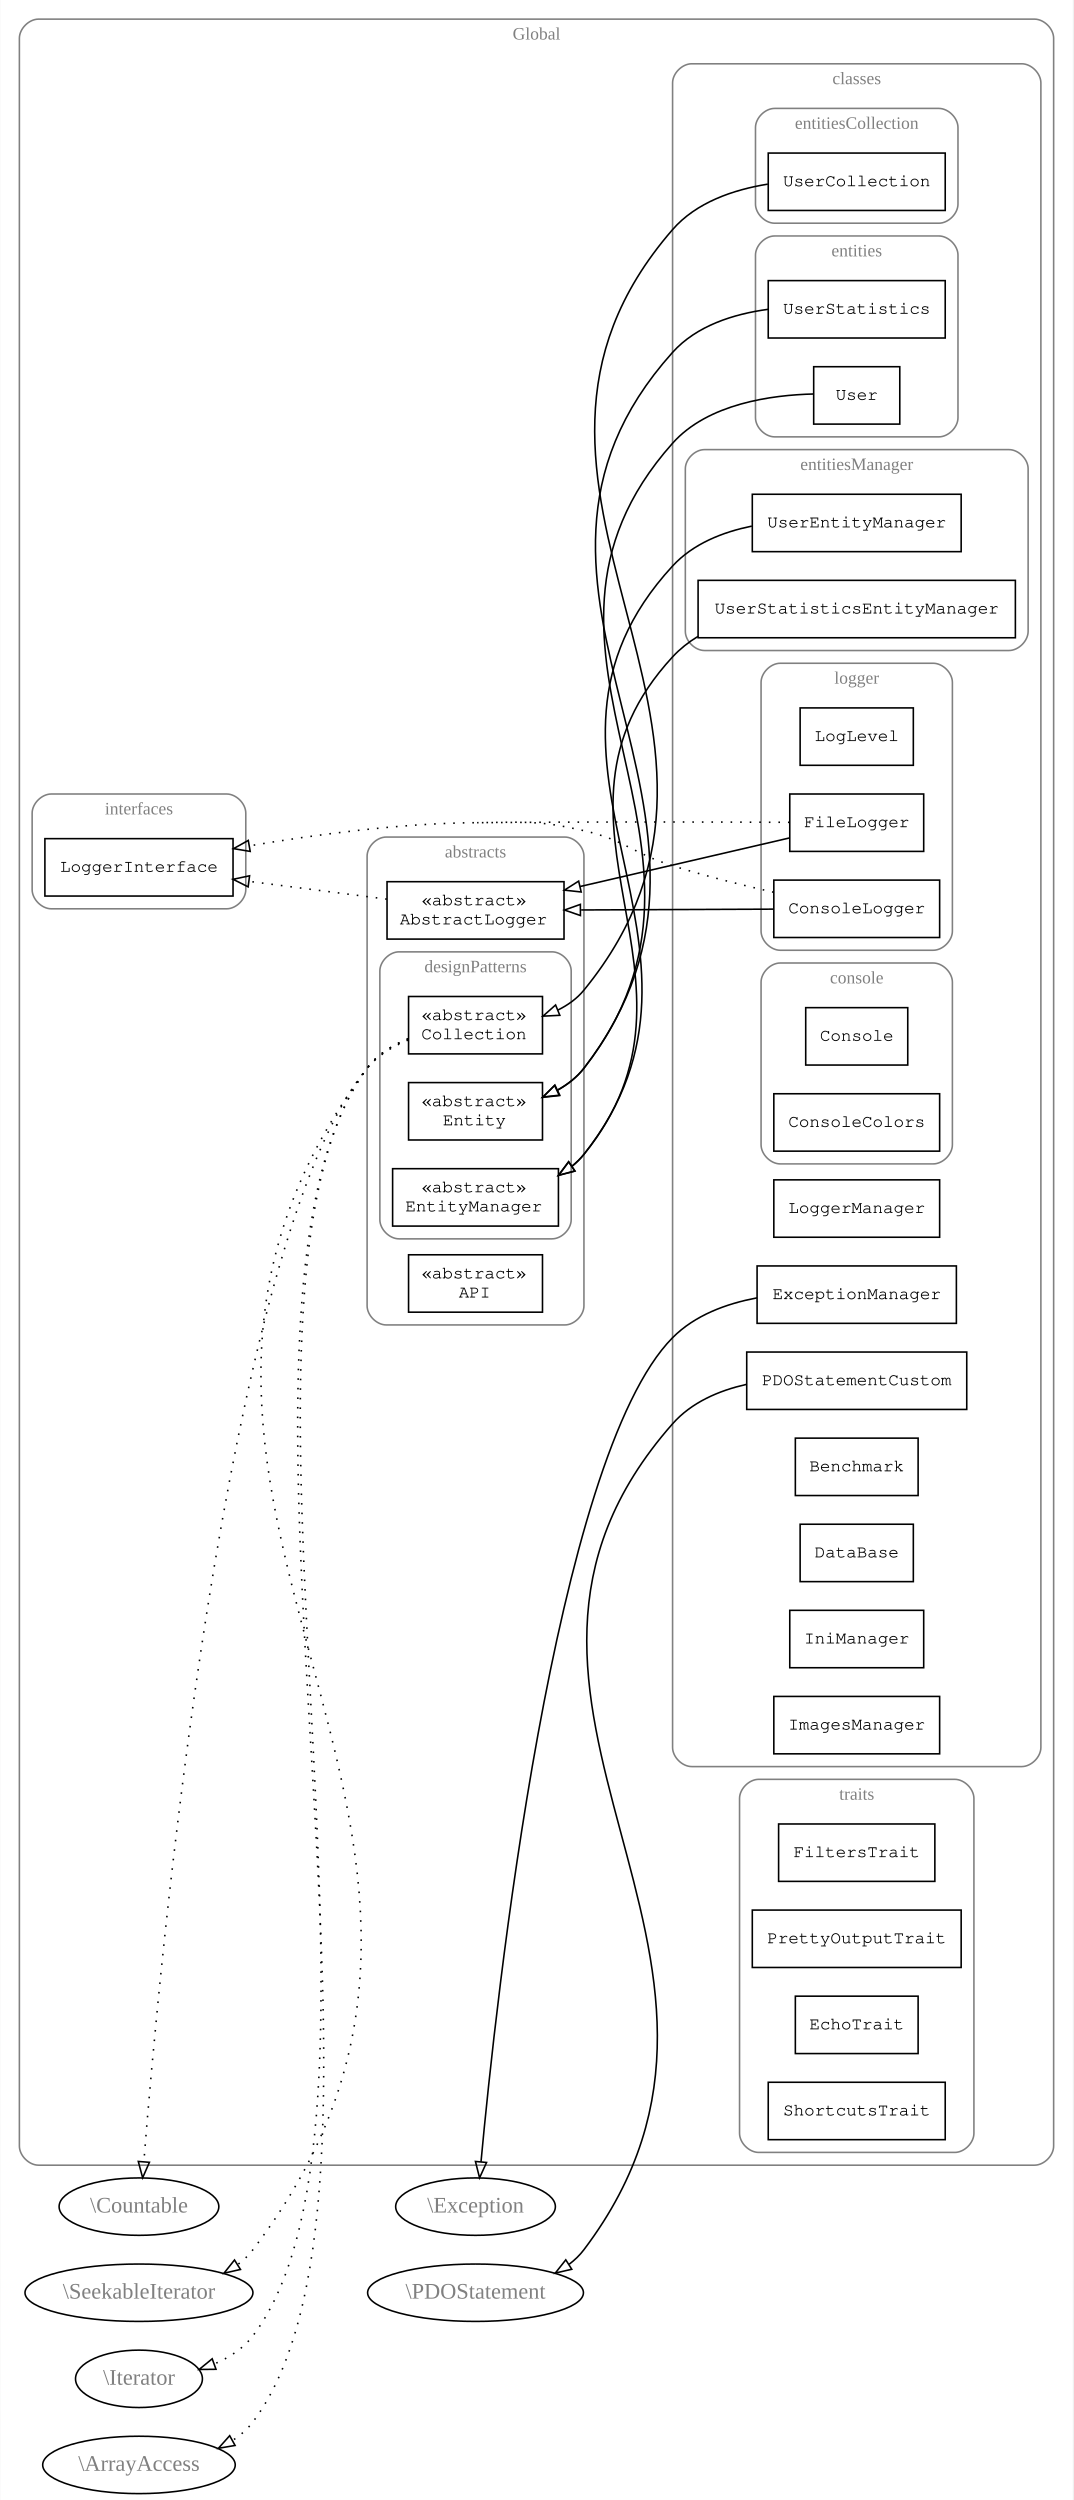
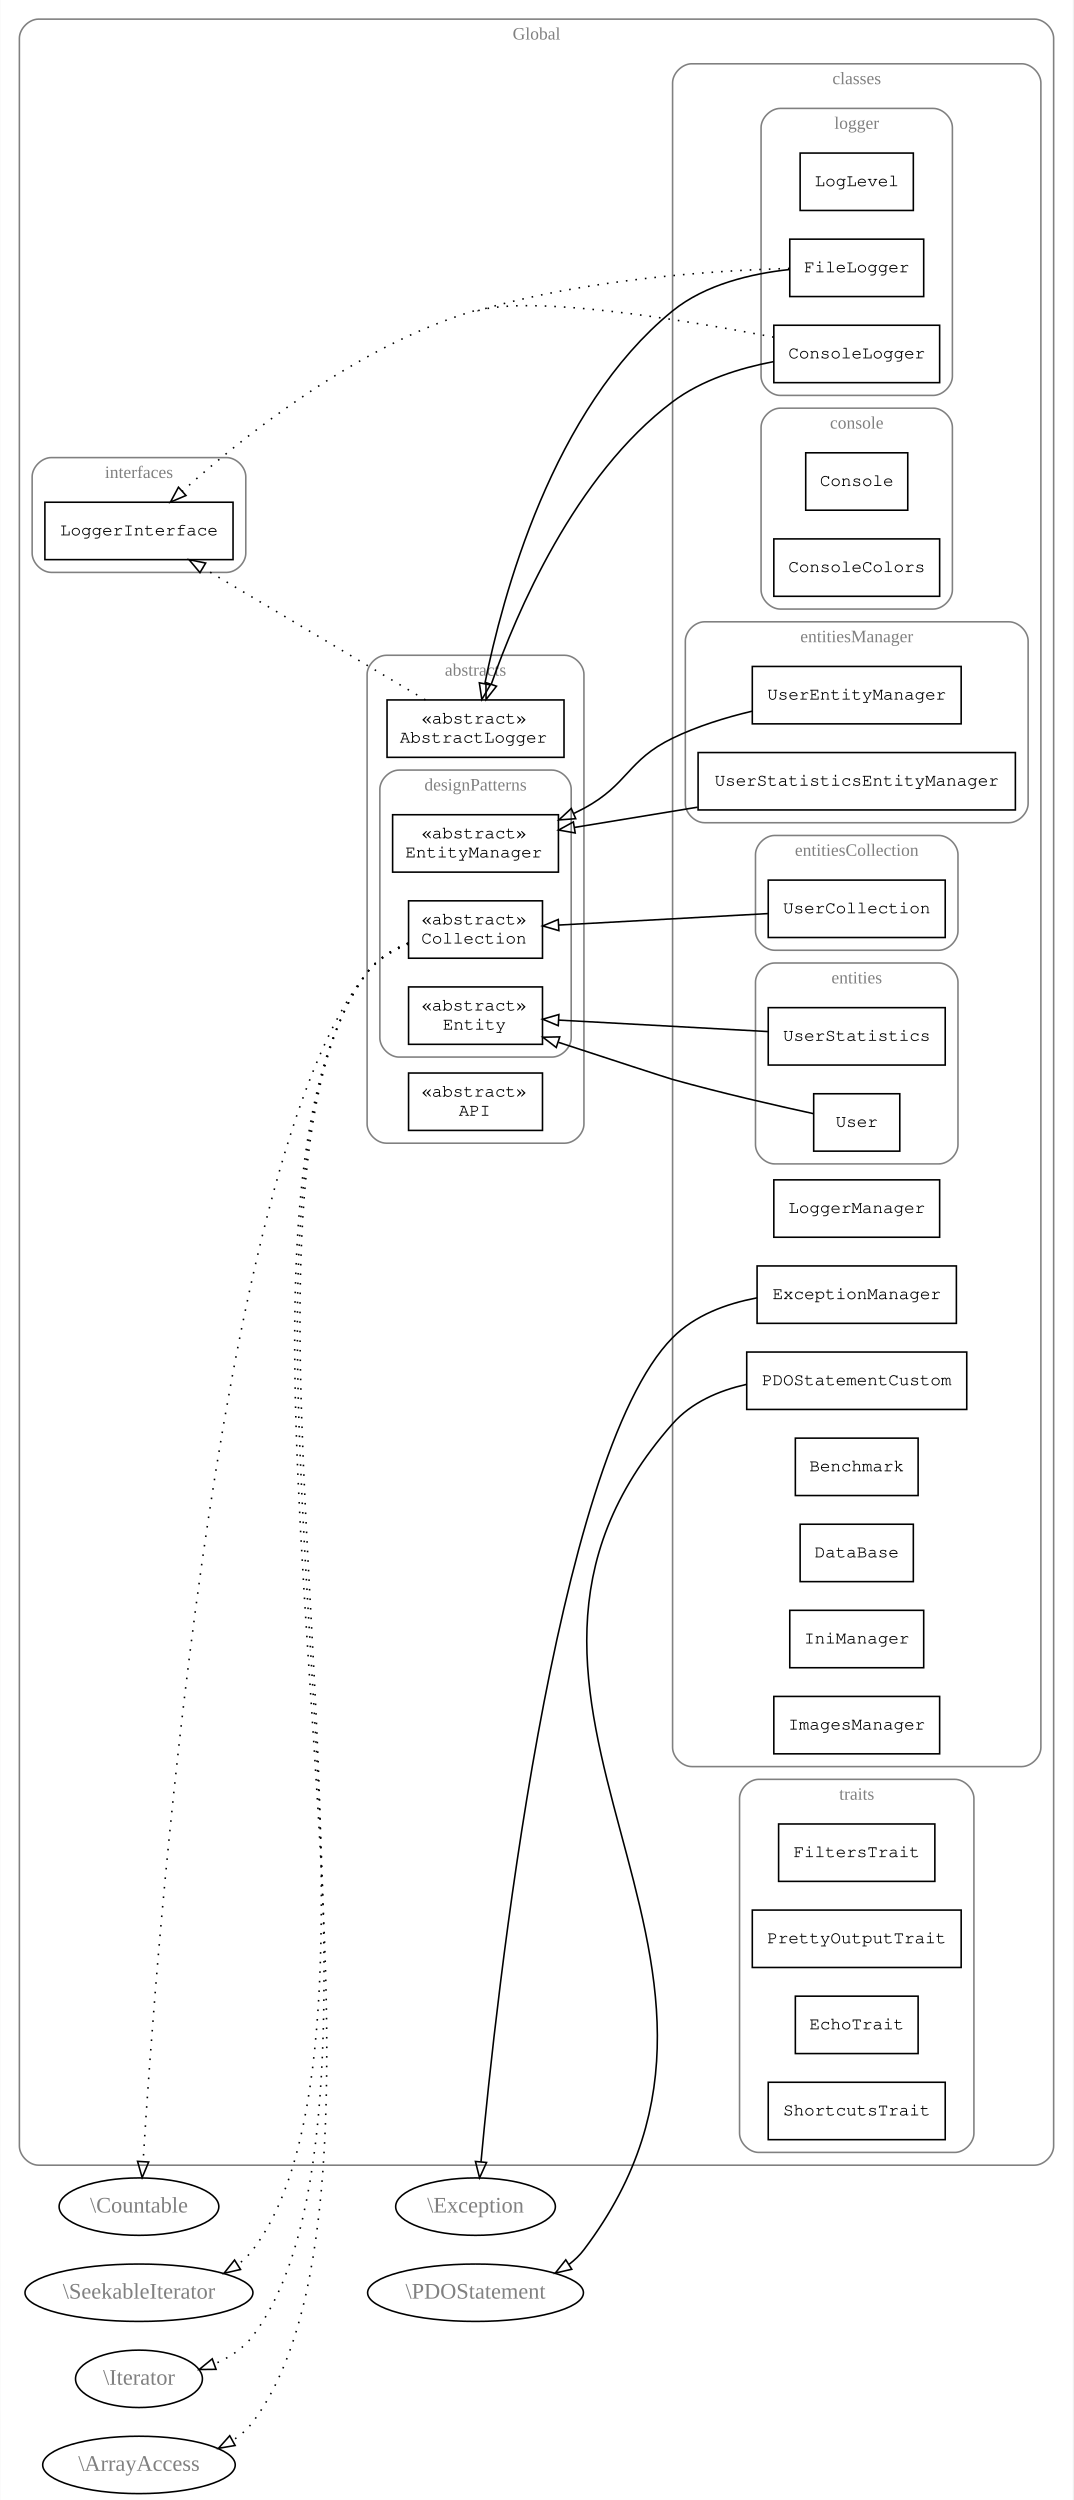
<svg xmlns="http://www.w3.org/2000/svg" width="673pt" height="1568pt" viewBox="0.00 0.00 672.68 1568.00">
  <g id="graph0" class="graph" transform="scale(1 1) rotate(0) translate(4 1564)">
    <polygon fill="white" stroke="none" points="-4,4 -4,-1564 668.682,-1564 668.682,4 -4,4" />
    <g id="clust1" class="cluster">
      <path fill="none" stroke="gray" d="M20,-206C20,-206 644.682,-206 644.682,-206 650.682,-206 656.682,-212 656.682,-218 656.682,-218 656.682,-1540 656.682,-1540 656.682,-1546 650.682,-1552 644.682,-1552 644.682,-1552 20,-1552 20,-1552 14,-1552 8,-1546 8,-1540 8,-1540 8,-218 8,-218 8,-212 14,-206 20,-206" />
      <text text-anchor="middle" x="332.341" y="-1539.2" font-family="Times New Roman,serif" font-size="11.00" fill="gray">Global</text>
    </g>
-     <g id="clust9" class="cluster">
-       <path fill="none" stroke="gray" d="M238.088,-733C238.088,-733 350.088,-733 350.088,-733 356.088,-733 362.088,-739 362.088,-745 362.088,-745 362.088,-1027 362.088,-1027 362.088,-1033 356.088,-1039 350.088,-1039 350.088,-1039 238.088,-1039 238.088,-1039 232.088,-1039 226.088,-1033 226.088,-1027 226.088,-1027 226.088,-745 226.088,-745 226.088,-739 232.088,-733 238.088,-733" />
-       <text text-anchor="middle" x="294.088" y="-1026.2" font-family="Times New Roman,serif" font-size="11.00" fill="gray">abstracts</text>
-     </g>
-     <g id="clust10" class="cluster">
-       <path fill="none" stroke="gray" d="M246.088,-787C246.088,-787 342.088,-787 342.088,-787 348.088,-787 354.088,-793 354.088,-799 354.088,-799 354.088,-955 354.088,-955 354.088,-961 348.088,-967 342.088,-967 342.088,-967 246.088,-967 246.088,-967 240.088,-967 234.088,-961 234.088,-955 234.088,-955 234.088,-799 234.088,-799 234.088,-793 240.088,-787 246.088,-787" />
-       <text text-anchor="middle" x="294.088" y="-954.2" font-family="Times New Roman,serif" font-size="11.00" fill="gray">designPatterns</text>
-     </g>
-     <g id="clust11" class="cluster">
-       <path fill="none" stroke="gray" d="M28,-994C28,-994 138,-994 138,-994 144,-994 150,-1000 150,-1006 150,-1006 150,-1054 150,-1054 150,-1060 144,-1066 138,-1066 138,-1066 28,-1066 28,-1066 22,-1066 16,-1060 16,-1054 16,-1054 16,-1006 16,-1006 16,-1000 22,-994 28,-994" />
-       <text text-anchor="middle" x="83" y="-1053.2" font-family="Times New Roman,serif" font-size="11.00" fill="gray">interfaces</text>
-     </g>
    <g id="clust2" class="cluster">
      <path fill="none" stroke="gray" d="M429.682,-456C429.682,-456 636.682,-456 636.682,-456 642.682,-456 648.682,-462 648.682,-468 648.682,-468 648.682,-1512 648.682,-1512 648.682,-1518 642.682,-1524 636.682,-1524 636.682,-1524 429.682,-1524 429.682,-1524 423.682,-1524 417.682,-1518 417.682,-1512 417.682,-1512 417.682,-468 417.682,-468 417.682,-462 423.682,-456 429.682,-456" />
      <text text-anchor="middle" x="533.182" y="-1511.2" font-family="Times New Roman,serif" font-size="11.00" fill="gray">classes</text>
    </g>
+     <g id="clust4" class="cluster">
+       <path fill="none" stroke="gray" d="M485.182,-1316C485.182,-1316 581.182,-1316 581.182,-1316 587.182,-1316 593.182,-1322 593.182,-1328 593.182,-1328 593.182,-1484 593.182,-1484 593.182,-1490 587.182,-1496 581.182,-1496 581.182,-1496 485.182,-1496 485.182,-1496 479.182,-1496 473.182,-1490 473.182,-1484 473.182,-1484 473.182,-1328 473.182,-1328 473.182,-1322 479.182,-1316 485.182,-1316" />
+       <text text-anchor="middle" x="533.182" y="-1483.2" font-family="Times New Roman,serif" font-size="11.00" fill="gray">logger</text>
+     </g>
+     <g id="clust5" class="cluster">
+       <path fill="none" stroke="gray" d="M485.182,-1182C485.182,-1182 581.182,-1182 581.182,-1182 587.182,-1182 593.182,-1188 593.182,-1194 593.182,-1194 593.182,-1296 593.182,-1296 593.182,-1302 587.182,-1308 581.182,-1308 581.182,-1308 485.182,-1308 485.182,-1308 479.182,-1308 473.182,-1302 473.182,-1296 473.182,-1296 473.182,-1194 473.182,-1194 473.182,-1188 479.182,-1182 485.182,-1182" />
+       <text text-anchor="middle" x="533.182" y="-1295.2" font-family="Times New Roman,serif" font-size="11.00" fill="gray">console</text>
+     </g>
+     <g id="clust3" class="cluster">
+       <path fill="none" stroke="gray" d="M437.682,-1048C437.682,-1048 628.682,-1048 628.682,-1048 634.682,-1048 640.682,-1054 640.682,-1060 640.682,-1060 640.682,-1162 640.682,-1162 640.682,-1168 634.682,-1174 628.682,-1174 628.682,-1174 437.682,-1174 437.682,-1174 431.682,-1174 425.682,-1168 425.682,-1162 425.682,-1162 425.682,-1060 425.682,-1060 425.682,-1054 431.682,-1048 437.682,-1048" />
+       <text text-anchor="middle" x="533.182" y="-1161.2" font-family="Times New Roman,serif" font-size="11.00" fill="gray">entitiesManager</text>
+     </g>
    <g id="clust7" class="cluster">
-       <path fill="none" stroke="gray" d="M481.682,-1424C481.682,-1424 584.682,-1424 584.682,-1424 590.682,-1424 596.682,-1430 596.682,-1436 596.682,-1436 596.682,-1484 596.682,-1484 596.682,-1490 590.682,-1496 584.682,-1496 584.682,-1496 481.682,-1496 481.682,-1496 475.682,-1496 469.682,-1490 469.682,-1484 469.682,-1484 469.682,-1436 469.682,-1436 469.682,-1430 475.682,-1424 481.682,-1424" />
-       <text text-anchor="middle" x="533.182" y="-1483.2" font-family="Times New Roman,serif" font-size="11.00" fill="gray">entitiesCollection</text>
+       <path fill="none" stroke="gray" d="M481.682,-968C481.682,-968 584.682,-968 584.682,-968 590.682,-968 596.682,-974 596.682,-980 596.682,-980 596.682,-1028 596.682,-1028 596.682,-1034 590.682,-1040 584.682,-1040 584.682,-1040 481.682,-1040 481.682,-1040 475.682,-1040 469.682,-1034 469.682,-1028 469.682,-1028 469.682,-980 469.682,-980 469.682,-974 475.682,-968 481.682,-968" />
+       <text text-anchor="middle" x="533.182" y="-1027.2" font-family="Times New Roman,serif" font-size="11.00" fill="gray">entitiesCollection</text>
    </g>
    <g id="clust6" class="cluster">
-       <path fill="none" stroke="gray" d="M481.682,-1290C481.682,-1290 584.682,-1290 584.682,-1290 590.682,-1290 596.682,-1296 596.682,-1302 596.682,-1302 596.682,-1404 596.682,-1404 596.682,-1410 590.682,-1416 584.682,-1416 584.682,-1416 481.682,-1416 481.682,-1416 475.682,-1416 469.682,-1410 469.682,-1404 469.682,-1404 469.682,-1302 469.682,-1302 469.682,-1296 475.682,-1290 481.682,-1290" />
-       <text text-anchor="middle" x="533.182" y="-1403.2" font-family="Times New Roman,serif" font-size="11.00" fill="gray">entities</text>
-     </g>
-     <g id="clust3" class="cluster">
-       <path fill="none" stroke="gray" d="M437.682,-1156C437.682,-1156 628.682,-1156 628.682,-1156 634.682,-1156 640.682,-1162 640.682,-1168 640.682,-1168 640.682,-1270 640.682,-1270 640.682,-1276 634.682,-1282 628.682,-1282 628.682,-1282 437.682,-1282 437.682,-1282 431.682,-1282 425.682,-1276 425.682,-1270 425.682,-1270 425.682,-1168 425.682,-1168 425.682,-1162 431.682,-1156 437.682,-1156" />
-       <text text-anchor="middle" x="533.182" y="-1269.2" font-family="Times New Roman,serif" font-size="11.00" fill="gray">entitiesManager</text>
-     </g>
-     <g id="clust4" class="cluster">
-       <path fill="none" stroke="gray" d="M485.182,-968C485.182,-968 581.182,-968 581.182,-968 587.182,-968 593.182,-974 593.182,-980 593.182,-980 593.182,-1136 593.182,-1136 593.182,-1142 587.182,-1148 581.182,-1148 581.182,-1148 485.182,-1148 485.182,-1148 479.182,-1148 473.182,-1142 473.182,-1136 473.182,-1136 473.182,-980 473.182,-980 473.182,-974 479.182,-968 485.182,-968" />
-       <text text-anchor="middle" x="533.182" y="-1135.2" font-family="Times New Roman,serif" font-size="11.00" fill="gray">logger</text>
-     </g>
-     <g id="clust5" class="cluster">
-       <path fill="none" stroke="gray" d="M485.182,-834C485.182,-834 581.182,-834 581.182,-834 587.182,-834 593.182,-840 593.182,-846 593.182,-846 593.182,-948 593.182,-948 593.182,-954 587.182,-960 581.182,-960 581.182,-960 485.182,-960 485.182,-960 479.182,-960 473.182,-954 473.182,-948 473.182,-948 473.182,-846 473.182,-846 473.182,-840 479.182,-834 485.182,-834" />
-       <text text-anchor="middle" x="533.182" y="-947.2" font-family="Times New Roman,serif" font-size="11.00" fill="gray">console</text>
+       <path fill="none" stroke="gray" d="M481.682,-834C481.682,-834 584.682,-834 584.682,-834 590.682,-834 596.682,-840 596.682,-846 596.682,-846 596.682,-948 596.682,-948 596.682,-954 590.682,-960 584.682,-960 584.682,-960 481.682,-960 481.682,-960 475.682,-960 469.682,-954 469.682,-948 469.682,-948 469.682,-846 469.682,-846 469.682,-840 475.682,-834 481.682,-834" />
+       <text text-anchor="middle" x="533.182" y="-947.2" font-family="Times New Roman,serif" font-size="11.00" fill="gray">entities</text>
    </g>
    <g id="clust8" class="cluster">
      <path fill="none" stroke="gray" d="M471.682,-214C471.682,-214 594.682,-214 594.682,-214 600.682,-214 606.682,-220 606.682,-226 606.682,-226 606.682,-436 606.682,-436 606.682,-442 600.682,-448 594.682,-448 594.682,-448 471.682,-448 471.682,-448 465.682,-448 459.682,-442 459.682,-436 459.682,-436 459.682,-226 459.682,-226 459.682,-220 465.682,-214 471.682,-214" />
      <text text-anchor="middle" x="533.182" y="-435.2" font-family="Times New Roman,serif" font-size="11.00" fill="gray">traits</text>
    </g>
+     <g id="clust11" class="cluster">
+       <path fill="none" stroke="gray" d="M28,-1205C28,-1205 138,-1205 138,-1205 144,-1205 150,-1211 150,-1217 150,-1217 150,-1265 150,-1265 150,-1271 144,-1277 138,-1277 138,-1277 28,-1277 28,-1277 22,-1277 16,-1271 16,-1265 16,-1265 16,-1217 16,-1217 16,-1211 22,-1205 28,-1205" />
+       <text text-anchor="middle" x="83" y="-1264.2" font-family="Times New Roman,serif" font-size="11.00" fill="gray">interfaces</text>
+     </g>
+     <g id="clust9" class="cluster">
+       <path fill="none" stroke="gray" d="M238.088,-847C238.088,-847 350.088,-847 350.088,-847 356.088,-847 362.088,-853 362.088,-859 362.088,-859 362.088,-1141 362.088,-1141 362.088,-1147 356.088,-1153 350.088,-1153 350.088,-1153 238.088,-1153 238.088,-1153 232.088,-1153 226.088,-1147 226.088,-1141 226.088,-1141 226.088,-859 226.088,-859 226.088,-853 232.088,-847 238.088,-847" />
+       <text text-anchor="middle" x="294.088" y="-1140.2" font-family="Times New Roman,serif" font-size="11.00" fill="gray">abstracts</text>
+     </g>
+     <g id="clust10" class="cluster">
+       <path fill="none" stroke="gray" d="M246.088,-901C246.088,-901 342.088,-901 342.088,-901 348.088,-901 354.088,-907 354.088,-913 354.088,-913 354.088,-1069 354.088,-1069 354.088,-1075 348.088,-1081 342.088,-1081 342.088,-1081 246.088,-1081 246.088,-1081 240.088,-1081 234.088,-1075 234.088,-1069 234.088,-1069 234.088,-913 234.088,-913 234.088,-907 240.088,-901 246.088,-901" />
+       <text text-anchor="middle" x="294.088" y="-1068.2" font-family="Times New Roman,serif" font-size="11.00" fill="gray">designPatterns</text>
+     </g>
    <g id="node1" class="node">
-       <polygon fill="none" stroke="black" points="598.682,-1254 467.682,-1254 467.682,-1218 598.682,-1218 598.682,-1254" />
-       <text text-anchor="middle" x="533.182" y="-1233.2" font-family="Courier,monospace" font-size="11.00">UserEntityManager</text>
+       <polygon fill="none" stroke="black" points="598.682,-1146 467.682,-1146 467.682,-1110 598.682,-1110 598.682,-1146" />
+       <text text-anchor="middle" x="533.182" y="-1125.2" font-family="Courier,monospace" font-size="11.00">UserEntityManager</text>
    </g>
    <g id="node24" class="node">
-       <polygon fill="none" stroke="black" points="346.088,-831 242.088,-831 242.088,-795 346.088,-795 346.088,-831" />
-       <text text-anchor="start" x="260.088" y="-816.2" font-family="Courier,monospace" font-size="11.00">«abstract»</text>
-       <text text-anchor="start" x="250.088" y="-804.2" font-family="Courier,monospace" font-size="11.00">EntityManager</text>
+       <polygon fill="none" stroke="black" points="346.088,-1053 242.088,-1053 242.088,-1017 346.088,-1017 346.088,-1053" />
+       <text text-anchor="start" x="260.088" y="-1038.2" font-family="Courier,monospace" font-size="11.00">«abstract»</text>
+       <text text-anchor="start" x="250.088" y="-1026.2" font-family="Courier,monospace" font-size="11.00">EntityManager</text>
    </g>
    <g id="edge1" class="edge">
-       <path fill="none" stroke="black" d="M467.388,-1234.03C448.98,-1230.27 430.481,-1222.9 417.682,-1209 305.315,-1087.02 464.9,-970.139 362.088,-840 359.883,-837.209 357.344,-834.706 354.573,-832.459" />
-       <polygon fill="none" stroke="black" points="356.468,-829.516 346.231,-826.787 352.533,-835.304 356.468,-829.516" />
+       <path fill="none" stroke="black" d="M467.49,-1117.93C450.762,-1113.95 433.126,-1108.47 417.682,-1101 389.315,-1087.28 389.84,-1071.92 362.088,-1057 360.073,-1055.92 357.995,-1054.87 355.874,-1053.87" />
+       <polygon fill="none" stroke="black" points="356.929,-1050.51 346.362,-1049.74 354.139,-1056.93 356.929,-1050.51" />
    </g>
    <g id="node2" class="node">
-       <polygon fill="none" stroke="black" points="632.682,-1200 433.682,-1200 433.682,-1164 632.682,-1164 632.682,-1200" />
-       <text text-anchor="middle" x="533.182" y="-1179.2" font-family="Courier,monospace" font-size="11.00">UserStatisticsEntityManager</text>
+       <polygon fill="none" stroke="black" points="632.682,-1092 433.682,-1092 433.682,-1056 632.682,-1056 632.682,-1092" />
+       <text text-anchor="middle" x="533.182" y="-1071.2" font-family="Courier,monospace" font-size="11.00">UserStatisticsEntityManager</text>
    </g>
    <g id="edge16" class="edge">
-       <path fill="none" stroke="black" d="M433.633,-1164.87C427.759,-1161.31 422.351,-1157.06 417.682,-1152 322.143,-1048.5 450.876,-949.342 362.088,-840 359.846,-837.239 357.278,-834.759 354.485,-832.53" />
-       <polygon fill="none" stroke="black" points="356.35,-829.566 346.098,-826.894 352.446,-835.377 356.35,-829.566" />
+       <path fill="none" stroke="black" d="M433.349,-1057.74C407.228,-1053.45 379.793,-1048.93 356.31,-1045.07" />
+       <polygon fill="none" stroke="black" points="356.597,-1041.57 346.162,-1043.4 355.461,-1048.48 356.597,-1041.57" />
    </g>
    <g id="node3" class="node">
-       <polygon fill="none" stroke="black" points="568.682,-1120 497.682,-1120 497.682,-1084 568.682,-1084 568.682,-1120" />
-       <text text-anchor="middle" x="533.182" y="-1099.2" font-family="Courier,monospace" font-size="11.00">LogLevel</text>
+       <polygon fill="none" stroke="black" points="568.682,-1468 497.682,-1468 497.682,-1432 568.682,-1432 568.682,-1468" />
+       <text text-anchor="middle" x="533.182" y="-1447.2" font-family="Courier,monospace" font-size="11.00">LogLevel</text>
    </g>
    <g id="node4" class="node">
-       <polygon fill="none" stroke="black" points="585.182,-1012 481.182,-1012 481.182,-976 585.182,-976 585.182,-1012" />
-       <text text-anchor="middle" x="533.182" y="-991.2" font-family="Courier,monospace" font-size="11.00">ConsoleLogger</text>
+       <polygon fill="none" stroke="black" points="585.182,-1360 481.182,-1360 481.182,-1324 585.182,-1324 585.182,-1360" />
+       <text text-anchor="middle" x="533.182" y="-1339.2" font-family="Courier,monospace" font-size="11.00">ConsoleLogger</text>
    </g>
    <g id="node25" class="node">
-       <polygon fill="none" stroke="black" points="349.588,-1011 238.588,-1011 238.588,-975 349.588,-975 349.588,-1011" />
-       <text text-anchor="start" x="260.088" y="-996.2" font-family="Courier,monospace" font-size="11.00">«abstract»</text>
-       <text text-anchor="start" x="246.588" y="-984.2" font-family="Courier,monospace" font-size="11.00">AbstractLogger</text>
+       <polygon fill="none" stroke="black" points="349.588,-1125 238.588,-1125 238.588,-1089 349.588,-1089 349.588,-1125" />
+       <text text-anchor="start" x="260.088" y="-1110.2" font-family="Courier,monospace" font-size="11.00">«abstract»</text>
+       <text text-anchor="start" x="246.588" y="-1098.2" font-family="Courier,monospace" font-size="11.00">AbstractLogger</text>
    </g>
    <g id="edge4" class="edge">
-       <path fill="none" stroke="black" d="M481.028,-993.784C445.689,-993.635 398.386,-993.436 360.335,-993.275" />
-       <polygon fill="none" stroke="black" points="359.88,-989.773 349.866,-993.231 359.851,-996.773 359.88,-989.773" />
+       <path fill="none" stroke="black" d="M481.149,-1337.21C459.871,-1333.15 435.922,-1325.7 417.682,-1312 356.305,-1265.92 319.597,-1179.31 303.969,-1134.87" />
+       <polygon fill="none" stroke="black" points="307.242,-1133.62 300.699,-1125.29 300.617,-1135.88 307.242,-1133.62" />
    </g>
    <g id="node27" class="node">
-       <polygon fill="none" stroke="black" points="142,-1038 24,-1038 24,-1002 142,-1002 142,-1038" />
-       <text text-anchor="middle" x="83" y="-1017.2" font-family="Courier,monospace" font-size="11.00">LoggerInterface</text>
+       <polygon fill="none" stroke="black" points="142,-1249 24,-1249 24,-1213 142,-1213 142,-1249" />
+       <text text-anchor="middle" x="83" y="-1228.2" font-family="Courier,monospace" font-size="11.00">LoggerInterface</text>
    </g>
    <g id="edge5" class="edge">
-       <path fill="none" stroke="black" stroke-dasharray="1,5" d="M481.022,-1004.4C461.081,-1008.88 438.142,-1014.58 417.682,-1021 392.329,-1028.96 387.987,-1037.05 362.088,-1043 332.984,-1049.68 324.947,-1048.29 295.088,-1048" />
-       <path fill="none" stroke="black" stroke-dasharray="1,5" d="M293.088,-1048C245.822,-1047.54 193.071,-1040.43 152.379,-1033.49" />
-       <polygon fill="none" stroke="black" points="152.757,-1030 142.304,-1031.73 151.554,-1036.9 152.757,-1030" />
+       <path fill="none" stroke="black" stroke-dasharray="1,5" d="M481.053,-1352.55C422.041,-1363.89 328.787,-1379.04 295.088,-1369" />
+       <path fill="none" stroke="black" stroke-dasharray="1,5" d="M293.088,-1369C219.148,-1346.98 147.289,-1289.22 110.126,-1255.82" />
+       <polygon fill="none" stroke="black" points="112.483,-1253.23 102.734,-1249.08 107.769,-1258.41 112.483,-1253.23" />
    </g>
    <g id="node5" class="node">
-       <polygon fill="none" stroke="black" points="575.182,-1066 491.182,-1066 491.182,-1030 575.182,-1030 575.182,-1066" />
-       <text text-anchor="middle" x="533.182" y="-1045.2" font-family="Courier,monospace" font-size="11.00">FileLogger</text>
+       <polygon fill="none" stroke="black" points="575.182,-1414 491.182,-1414 491.182,-1378 575.182,-1378 575.182,-1414" />
+       <text text-anchor="middle" x="533.182" y="-1393.2" font-family="Courier,monospace" font-size="11.00">FileLogger</text>
    </g>
    <g id="edge10" class="edge">
-       <path fill="none" stroke="black" d="M491.154,-1038.48C454.957,-1030.09 401.59,-1017.71 359.669,-1007.98" />
-       <polygon fill="none" stroke="black" points="360.354,-1004.55 349.822,-1005.7 358.772,-1011.37 360.354,-1004.55" />
+       <path fill="none" stroke="black" d="M490.974,-1394.96C467.267,-1392.39 438.208,-1385.68 417.682,-1369 342.229,-1307.69 310.786,-1189.28 299.94,-1135.19" />
+       <polygon fill="none" stroke="black" points="303.358,-1134.43 298.039,-1125.26 296.483,-1135.74 303.358,-1134.43" />
    </g>
    <g id="edge11" class="edge">
-       <path fill="none" stroke="black" stroke-dasharray="1,5" d="M491.062,-1048.24C443.778,-1048.46 363.825,-1048.67 295.088,-1048" />
+       <path fill="none" stroke="black" stroke-dasharray="1,5" d="M491.04,-1395.67C443.054,-1394.29 361.791,-1388.87 295.088,-1369" />
    </g>
    <g id="node6" class="node">
-       <polygon fill="none" stroke="black" points="565.182,-932 501.182,-932 501.182,-896 565.182,-896 565.182,-932" />
-       <text text-anchor="middle" x="533.182" y="-911.2" font-family="Courier,monospace" font-size="11.00">Console</text>
+       <polygon fill="none" stroke="black" points="565.182,-1280 501.182,-1280 501.182,-1244 565.182,-1244 565.182,-1280" />
+       <text text-anchor="middle" x="533.182" y="-1259.2" font-family="Courier,monospace" font-size="11.00">Console</text>
    </g>
    <g id="node7" class="node">
-       <polygon fill="none" stroke="black" points="585.182,-878 481.182,-878 481.182,-842 585.182,-842 585.182,-878" />
-       <text text-anchor="middle" x="533.182" y="-857.2" font-family="Courier,monospace" font-size="11.00">ConsoleColors</text>
+       <polygon fill="none" stroke="black" points="585.182,-1226 481.182,-1226 481.182,-1190 585.182,-1190 585.182,-1226" />
+       <text text-anchor="middle" x="533.182" y="-1205.2" font-family="Courier,monospace" font-size="11.00">ConsoleColors</text>
    </g>
    <g id="node8" class="node">
-       <polygon fill="none" stroke="black" points="588.682,-1388 477.682,-1388 477.682,-1352 588.682,-1352 588.682,-1388" />
-       <text text-anchor="middle" x="533.182" y="-1367.2" font-family="Courier,monospace" font-size="11.00">UserStatistics</text>
+       <polygon fill="none" stroke="black" points="588.682,-932 477.682,-932 477.682,-896 588.682,-896 588.682,-932" />
+       <text text-anchor="middle" x="533.182" y="-911.2" font-family="Courier,monospace" font-size="11.00">UserStatistics</text>
    </g>
    <g id="node23" class="node">
-       <polygon fill="none" stroke="black" points="336.088,-885 252.088,-885 252.088,-849 336.088,-849 336.088,-885" />
-       <text text-anchor="start" x="260.088" y="-870.2" font-family="Courier,monospace" font-size="11.00">«abstract»</text>
-       <text text-anchor="start" x="273.588" y="-858.2" font-family="Courier,monospace" font-size="11.00">Entity</text>
+       <polygon fill="none" stroke="black" points="336.088,-945 252.088,-945 252.088,-909 336.088,-909 336.088,-945" />
+       <text text-anchor="start" x="260.088" y="-930.2" font-family="Courier,monospace" font-size="11.00">«abstract»</text>
+       <text text-anchor="start" x="273.588" y="-918.2" font-family="Courier,monospace" font-size="11.00">Entity</text>
    </g>
    <g id="edge3" class="edge">
-       <path fill="none" stroke="black" d="M477.574,-1369.99C455.934,-1367.06 432.684,-1359.72 417.682,-1343 283.408,-1193.32 484.65,-1053.41 362.088,-894 357.621,-888.19 351.702,-883.626 345.227,-880.041" />
-       <polygon fill="none" stroke="black" points="346.672,-876.853 336.136,-875.735 343.676,-883.179 346.672,-876.853" />
+       <path fill="none" stroke="black" d="M477.49,-916.999C437.945,-919.167 384.888,-922.076 346.195,-924.198" />
+       <polygon fill="none" stroke="black" points="345.979,-920.704 336.186,-924.747 346.363,-927.694 345.979,-920.704" />
    </g>
    <g id="node9" class="node">
-       <polygon fill="none" stroke="black" points="560.182,-1334 506.182,-1334 506.182,-1298 560.182,-1298 560.182,-1334" />
-       <text text-anchor="middle" x="533.182" y="-1313.2" font-family="Courier,monospace" font-size="11.00">User</text>
+       <polygon fill="none" stroke="black" points="560.182,-878 506.182,-878 506.182,-842 560.182,-842 560.182,-878" />
+       <text text-anchor="middle" x="533.182" y="-857.2" font-family="Courier,monospace" font-size="11.00">User</text>
    </g>
    <g id="edge6" class="edge">
-       <path fill="none" stroke="black" d="M506.162,-1316.89C479.795,-1316.27 439.825,-1310.86 417.682,-1286 300.636,-1154.61 470.572,-1032.55 362.088,-894 357.724,-888.427 352.028,-883.999 345.799,-880.483" />
-       <polygon fill="none" stroke="black" points="346.914,-877.135 336.386,-875.954 343.88,-883.443 346.914,-877.135" />
+       <path fill="none" stroke="black" d="M506.102,-865.497C482.791,-870.564 447.769,-878.56 417.682,-887 413.933,-888.051 378.059,-899.771 346.08,-910.255" />
+       <polygon fill="none" stroke="black" points="344.732,-907.014 336.321,-913.455 346.913,-913.665 344.732,-907.014" />
    </g>
    <g id="node10" class="node">
-       <polygon fill="none" stroke="black" points="588.682,-1468 477.682,-1468 477.682,-1432 588.682,-1432 588.682,-1468" />
-       <text text-anchor="middle" x="533.182" y="-1447.2" font-family="Courier,monospace" font-size="11.00">UserCollection</text>
+       <polygon fill="none" stroke="black" points="588.682,-1012 477.682,-1012 477.682,-976 588.682,-976 588.682,-1012" />
+       <text text-anchor="middle" x="533.182" y="-991.2" font-family="Courier,monospace" font-size="11.00">UserCollection</text>
    </g>
    <g id="node22" class="node">
-       <polygon fill="none" stroke="black" points="336.088,-939 252.088,-939 252.088,-903 336.088,-903 336.088,-939" />
-       <text text-anchor="start" x="260.088" y="-924.2" font-family="Courier,monospace" font-size="11.00">«abstract»</text>
-       <text text-anchor="start" x="260.088" y="-912.2" font-family="Courier,monospace" font-size="11.00">Collection</text>
+       <polygon fill="none" stroke="black" points="336.088,-999 252.088,-999 252.088,-963 336.088,-963 336.088,-999" />
+       <text text-anchor="start" x="260.088" y="-984.2" font-family="Courier,monospace" font-size="11.00">«abstract»</text>
+       <text text-anchor="start" x="260.088" y="-972.2" font-family="Courier,monospace" font-size="11.00">Collection</text>
    </g>
    <g id="edge8" class="edge">
-       <path fill="none" stroke="black" d="M477.401,-1448.51C455.731,-1445 432.506,-1437.06 417.682,-1420 277.704,-1258.88 497.086,-1108.32 362.088,-943 357.717,-937.648 352.018,-933.587 345.787,-930.507" />
-       <polygon fill="none" stroke="black" points="346.953,-927.202 336.372,-926.661 344.306,-933.683 346.953,-927.202" />
+       <path fill="none" stroke="black" d="M477.49,-991.001C437.945,-988.833 384.888,-985.924 346.195,-983.802" />
+       <polygon fill="none" stroke="black" points="346.363,-980.306 336.186,-983.253 345.979,-987.296 346.363,-980.306" />
    </g>
    <g id="node11" class="node">
      <polygon fill="none" stroke="black" points="585.182,-824 481.182,-824 481.182,-788 585.182,-788 585.182,-824" />
      <text text-anchor="middle" x="533.182" y="-803.2" font-family="Courier,monospace" font-size="11.00">LoggerManager</text>
    </g>
    <g id="node12" class="node">
      <polygon fill="none" stroke="black" points="595.682,-770 470.682,-770 470.682,-734 595.682,-734 595.682,-770" />
      <text text-anchor="middle" x="533.182" y="-749.2" font-family="Courier,monospace" font-size="11.00">ExceptionManager</text>
    </g>
    <g id="node28" class="node">
      <ellipse fill="none" stroke="black" cx="294.088" cy="-180" rx="50.091" ry="18" />
      <text text-anchor="middle" x="294.088" y="-176.3" font-family="Times New Roman,serif" font-size="14.00" fill="gray">\Exception</text>
    </g>
    <g id="edge2" class="edge">
      <path fill="none" stroke="black" d="M470.668,-749.987C451.432,-746.367 431.618,-739.081 417.682,-725 343.465,-650.014 306.849,-308.826 297.529,-208.085" />
      <polygon fill="none" stroke="black" points="301.008,-207.698 296.618,-198.055 294.037,-208.331 301.008,-207.698" />
    </g>
    <g id="node13" class="node">
      <polygon fill="none" stroke="black" points="602.182,-716 464.182,-716 464.182,-680 602.182,-680 602.182,-716" />
      <text text-anchor="middle" x="533.182" y="-695.2" font-family="Courier,monospace" font-size="11.00">PDOStatementCustom</text>
    </g>
    <g id="node29" class="node">
      <ellipse fill="none" stroke="black" cx="294.088" cy="-126" rx="67.688" ry="18" />
      <text text-anchor="middle" x="294.088" y="-122.3" font-family="Times New Roman,serif" font-size="14.00" fill="gray">\PDOStatement</text>
    </g>
    <g id="edge7" class="edge">
      <path fill="none" stroke="black" d="M464.036,-695.721C446.624,-691.793 429.506,-684.399 417.682,-671 264.472,-497.393 501.72,-337.704 362.088,-153 359.45,-149.511 356.288,-146.472 352.793,-143.824" />
      <polygon fill="none" stroke="black" points="354.444,-140.727 344.123,-138.33 350.697,-146.639 354.444,-140.727" />
    </g>
    <g id="node14" class="node">
      <polygon fill="none" stroke="black" points="571.682,-662 494.682,-662 494.682,-626 571.682,-626 571.682,-662" />
      <text text-anchor="middle" x="533.182" y="-641.2" font-family="Courier,monospace" font-size="11.00">Benchmark</text>
    </g>
    <g id="node15" class="node">
      <polygon fill="none" stroke="black" points="568.682,-608 497.682,-608 497.682,-572 568.682,-572 568.682,-608" />
      <text text-anchor="middle" x="533.182" y="-587.2" font-family="Courier,monospace" font-size="11.00">DataBase</text>
    </g>
    <g id="node16" class="node">
      <polygon fill="none" stroke="black" points="575.182,-554 491.182,-554 491.182,-518 575.182,-518 575.182,-554" />
      <text text-anchor="middle" x="533.182" y="-533.2" font-family="Courier,monospace" font-size="11.00">IniManager</text>
    </g>
    <g id="node17" class="node">
      <polygon fill="none" stroke="black" points="585.182,-500 481.182,-500 481.182,-464 585.182,-464 585.182,-500" />
      <text text-anchor="middle" x="533.182" y="-479.2" font-family="Courier,monospace" font-size="11.00">ImagesManager</text>
    </g>
    <g id="node18" class="node">
      <polygon fill="none" stroke="black" points="582.182,-420 484.182,-420 484.182,-384 582.182,-384 582.182,-420" />
      <text text-anchor="middle" x="533.182" y="-399.2" font-family="Courier,monospace" font-size="11.00">FiltersTrait</text>
    </g>
    <g id="node19" class="node">
      <polygon fill="none" stroke="black" points="598.682,-366 467.682,-366 467.682,-330 598.682,-330 598.682,-366" />
      <text text-anchor="middle" x="533.182" y="-345.2" font-family="Courier,monospace" font-size="11.00">PrettyOutputTrait</text>
    </g>
    <g id="node20" class="node">
      <polygon fill="none" stroke="black" points="571.682,-312 494.682,-312 494.682,-276 571.682,-276 571.682,-312" />
      <text text-anchor="middle" x="533.182" y="-291.2" font-family="Courier,monospace" font-size="11.00">EchoTrait</text>
    </g>
    <g id="node21" class="node">
      <polygon fill="none" stroke="black" points="588.682,-258 477.682,-258 477.682,-222 588.682,-222 588.682,-258" />
      <text text-anchor="middle" x="533.182" y="-237.2" font-family="Courier,monospace" font-size="11.00">ShortcutsTrait</text>
    </g>
    <g id="node30" class="node">
      <ellipse fill="none" stroke="black" cx="83" cy="-72" rx="39.794" ry="18" />
      <text text-anchor="middle" x="83" y="-68.3" font-family="Times New Roman,serif" font-size="14.00" fill="gray">\Iterator</text>
    </g>
    <g id="edge12" class="edge">
-       <path fill="none" stroke="black" stroke-dasharray="1,5" d="M251.849,-912.408C241.965,-908.41 232.443,-902.558 226.088,-894 120.332,-751.592 261.477,-240.488 154.494,-99 148.388,-90.925 139.548,-85.264 130.18,-81.297" />
-       <polygon fill="none" stroke="black" points="131.312,-77.984 120.718,-77.867 128.926,-84.565 131.312,-77.984" />
+       <path fill="none" stroke="black" stroke-dasharray="1,5" d="M251.813,-972.435C241.929,-968.436 232.416,-962.578 226.088,-954 112.893,-800.572 269.011,-251.443 154.494,-99 148.413,-90.906 139.583,-85.238 130.217,-81.269" />
+       <polygon fill="none" stroke="black" points="131.348,-77.956 120.754,-77.84 128.963,-84.537 131.348,-77.956" />
    </g>
    <g id="node31" class="node">
      <ellipse fill="none" stroke="black" cx="83" cy="-18" rx="60.389" ry="18" />
      <text text-anchor="middle" x="83" y="-14.3" font-family="Times New Roman,serif" font-size="14.00" fill="gray">\ArrayAccess</text>
    </g>
    <g id="edge13" class="edge">
-       <path fill="none" stroke="black" stroke-dasharray="1,5" d="M251.816,-912.433C241.932,-908.434 232.419,-902.576 226.088,-894 113.637,-741.675 268.258,-196.347 154.494,-45 151.049,-40.417 146.722,-36.611 141.916,-33.452" />
-       <polygon fill="none" stroke="black" points="143.28,-30.207 132.835,-28.434 139.895,-36.334 143.28,-30.207" />
+       <path fill="none" stroke="black" stroke-dasharray="1,5" d="M251.784,-972.456C241.9,-968.457 232.395,-962.594 226.088,-954 106.195,-790.651 275.795,-207.306 154.494,-45 151.061,-40.407 146.743,-36.596 141.942,-33.433" />
+       <polygon fill="none" stroke="black" points="143.311,-30.19 132.867,-28.41 139.922,-36.315 143.311,-30.19" />
    </g>
    <g id="node32" class="node">
      <ellipse fill="none" stroke="black" cx="83" cy="-180" rx="50.091" ry="18" />
      <text text-anchor="middle" x="83" y="-176.3" font-family="Times New Roman,serif" font-size="14.00" fill="gray">\Countable</text>
    </g>
    <g id="edge14" class="edge">
-       <path fill="none" stroke="black" stroke-dasharray="1,5" d="M251.75,-911.654C242.108,-907.67 232.73,-902.014 226.088,-894 136.437,-785.836 95.341,-327.093 86.077,-208.223" />
-       <polygon fill="none" stroke="black" points="89.555,-207.808 85.302,-198.105 82.576,-208.343 89.555,-207.808" />
+       <path fill="none" stroke="black" stroke-dasharray="1,5" d="M252.016,-971.865C242.253,-967.873 232.75,-962.16 226.088,-954 129.536,-835.729 93.271,-334 85.62,-208.531" />
+       <polygon fill="none" stroke="black" points="89.094,-207.993 85.004,-198.219 82.107,-208.41 89.094,-207.993" />
    </g>
    <g id="node33" class="node">
      <ellipse fill="none" stroke="black" cx="83" cy="-126" rx="71.487" ry="18" />
      <text text-anchor="middle" x="83" y="-122.3" font-family="Times New Roman,serif" font-size="14.00" fill="gray">\SeekableIterator</text>
    </g>
    <g id="edge15" class="edge">
-       <path fill="none" stroke="black" stroke-dasharray="1,5" d="M251.886,-912.381C242.002,-908.382 232.471,-902.537 226.088,-894 27.96,-629.013 354.906,-416.264 154.494,-153 151.815,-149.481 148.617,-146.42 145.083,-143.758" />
-       <polygon fill="none" stroke="black" points="146.644,-140.605 136.316,-138.243 142.917,-146.53 146.644,-140.605" />
+       <path fill="none" stroke="black" stroke-dasharray="1,5" d="M251.845,-972.411C241.961,-968.412 232.44,-962.56 226.088,-954 119.588,-810.491 262.231,-295.583 154.494,-153 151.827,-149.471 148.638,-146.403 145.112,-143.736" />
+       <polygon fill="none" stroke="black" points="146.681,-140.588 136.356,-138.213 142.946,-146.509 146.681,-140.588" />
    </g>
    <g id="edge9" class="edge">
-       <path fill="none" stroke="black" stroke-dasharray="1,5" d="M238.425,-1000.06C212.023,-1003.47 180.077,-1007.59 152.108,-1011.21" />
-       <polygon fill="none" stroke="black" points="151.471,-1007.76 142.001,-1012.51 152.367,-1014.7 151.471,-1007.76" />
+       <path fill="none" stroke="black" stroke-dasharray="1,5" d="M262.685,-1125.03C225.83,-1146.89 163.65,-1183.76 123.22,-1207.74" />
+       <polygon fill="none" stroke="black" points="121.256,-1204.84 114.44,-1212.95 124.826,-1210.86 121.256,-1204.84" />
    </g>
    <g id="node26" class="node">
-       <polygon fill="none" stroke="black" points="336.088,-777 252.088,-777 252.088,-741 336.088,-741 336.088,-777" />
-       <text text-anchor="start" x="260.088" y="-762.2" font-family="Courier,monospace" font-size="11.00">«abstract»</text>
-       <text text-anchor="start" x="283.588" y="-750.2" font-family="Courier,monospace" font-size="11.00">API</text>
+       <polygon fill="none" stroke="black" points="336.088,-891 252.088,-891 252.088,-855 336.088,-855 336.088,-891" />
+       <text text-anchor="start" x="260.088" y="-876.2" font-family="Courier,monospace" font-size="11.00">«abstract»</text>
+       <text text-anchor="start" x="283.588" y="-864.2" font-family="Courier,monospace" font-size="11.00">API</text>
    </g>
  </g>
</svg>
